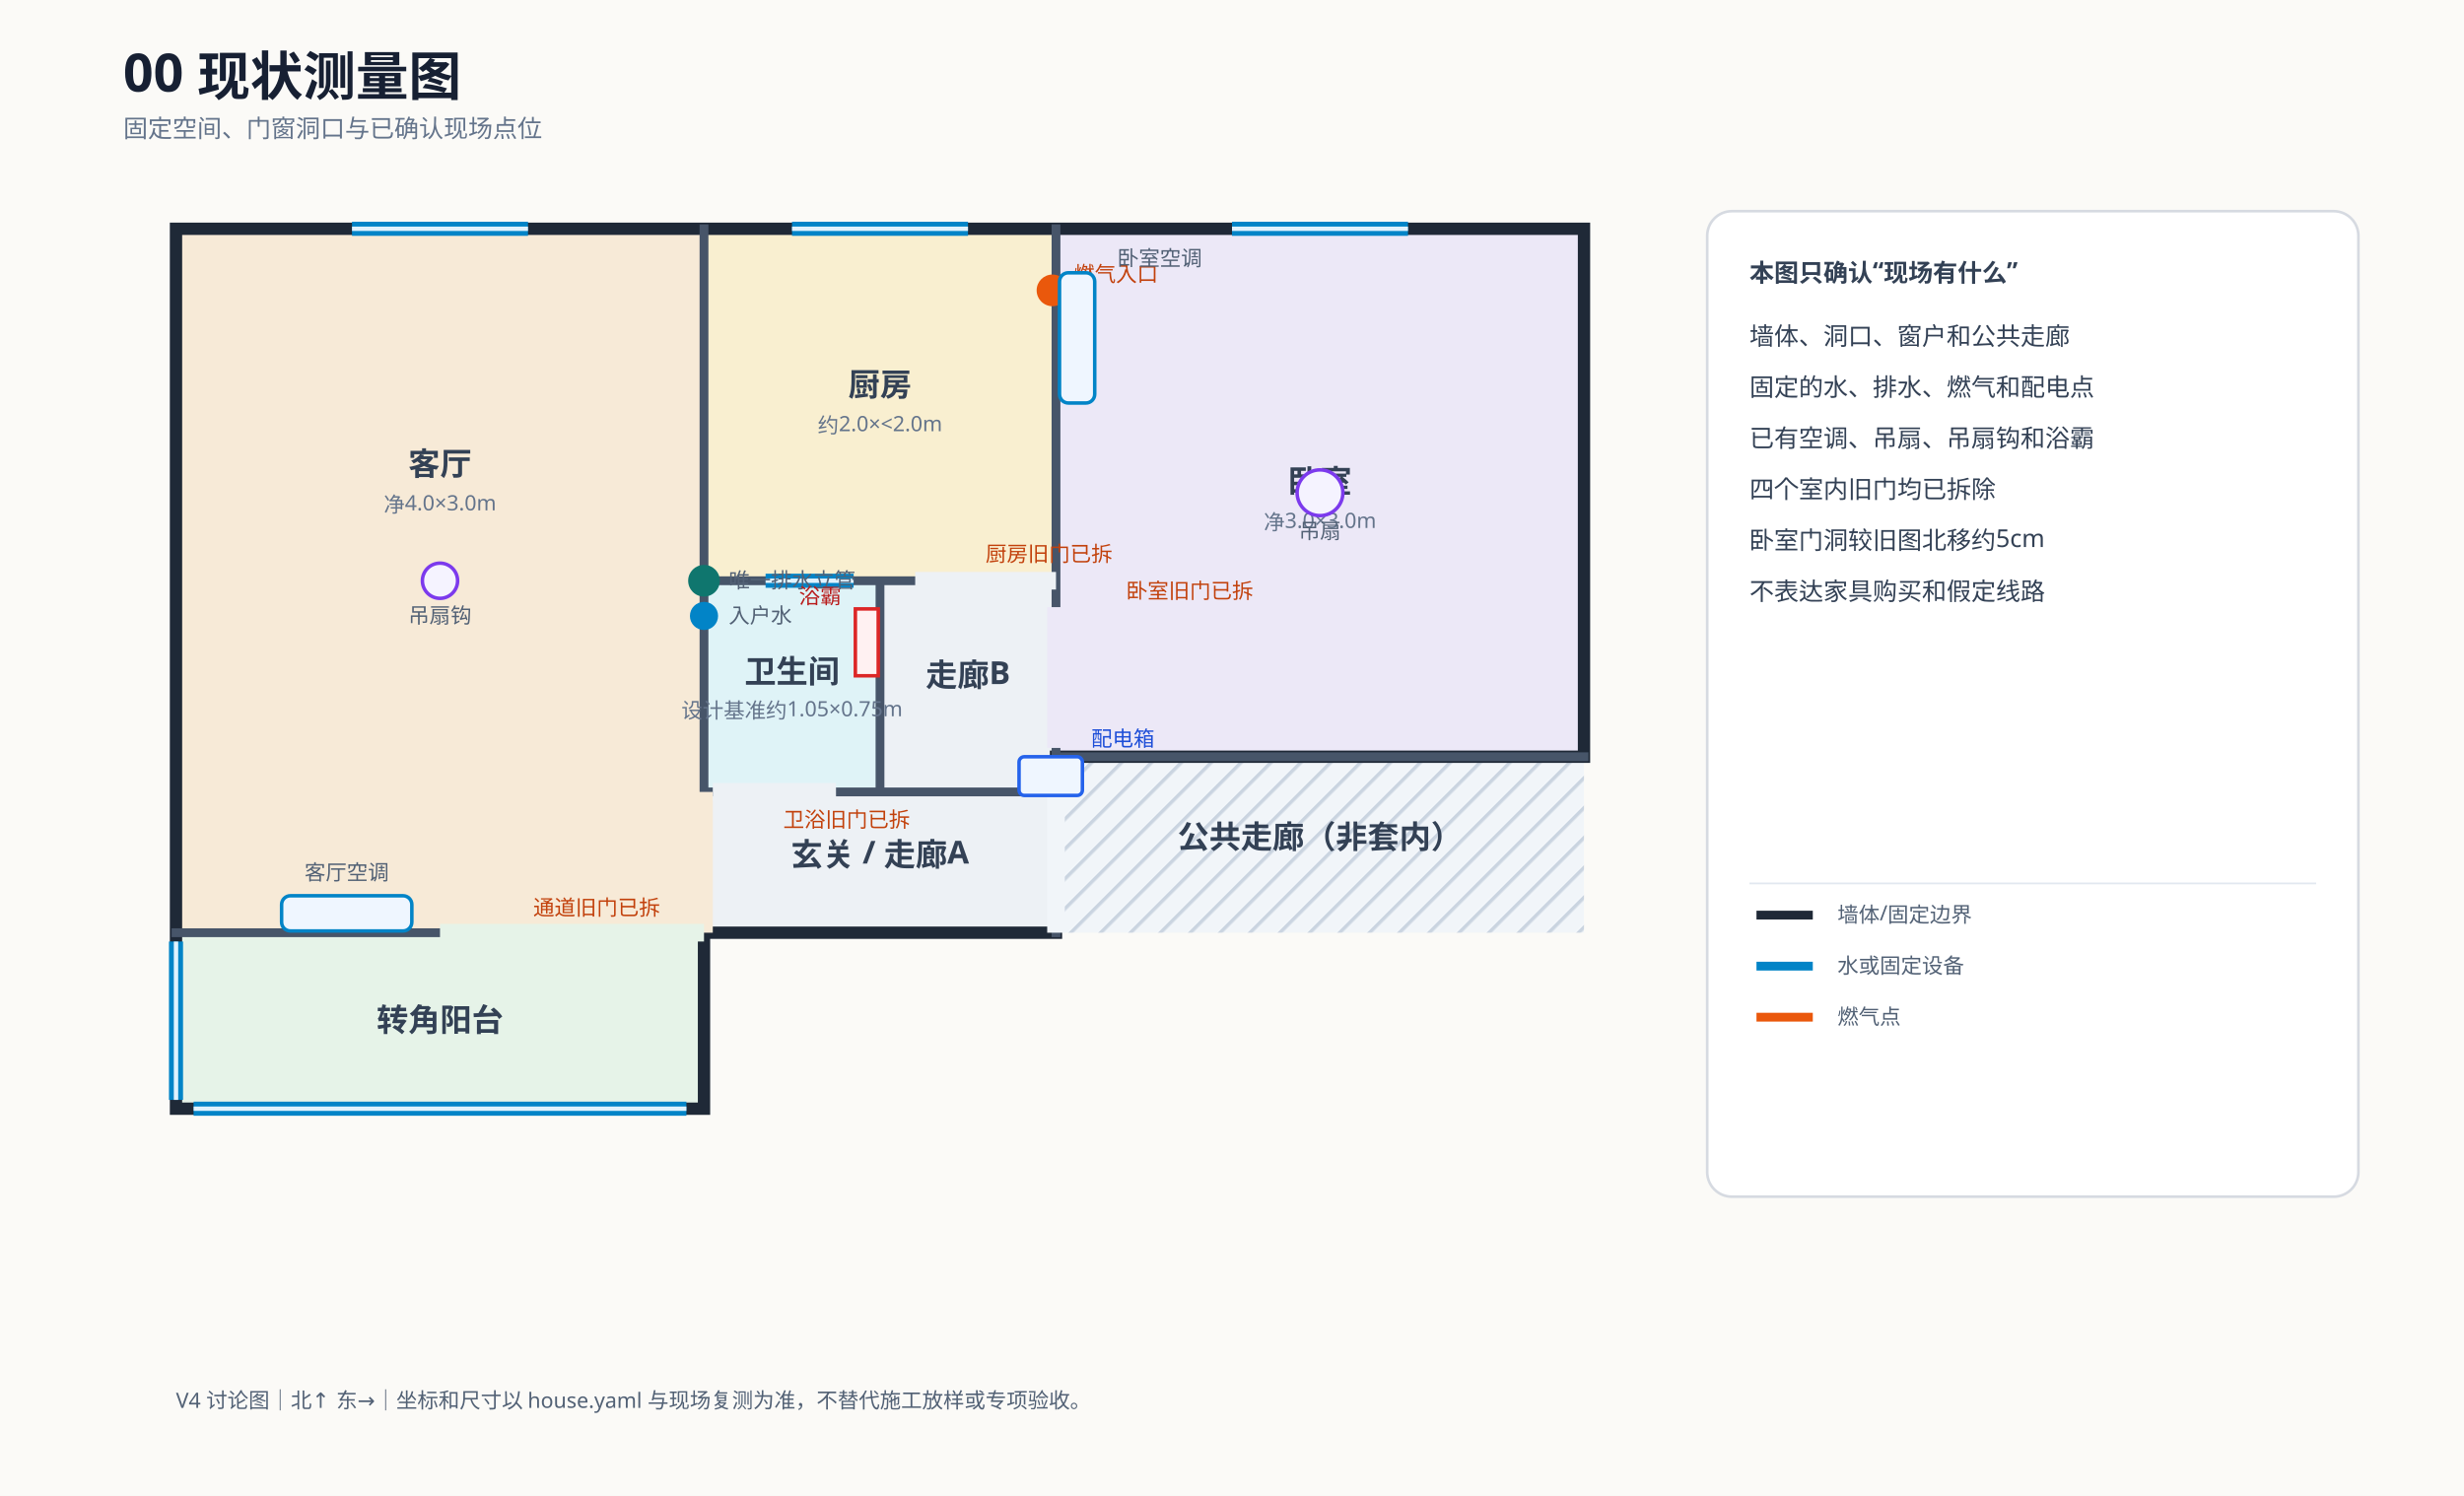
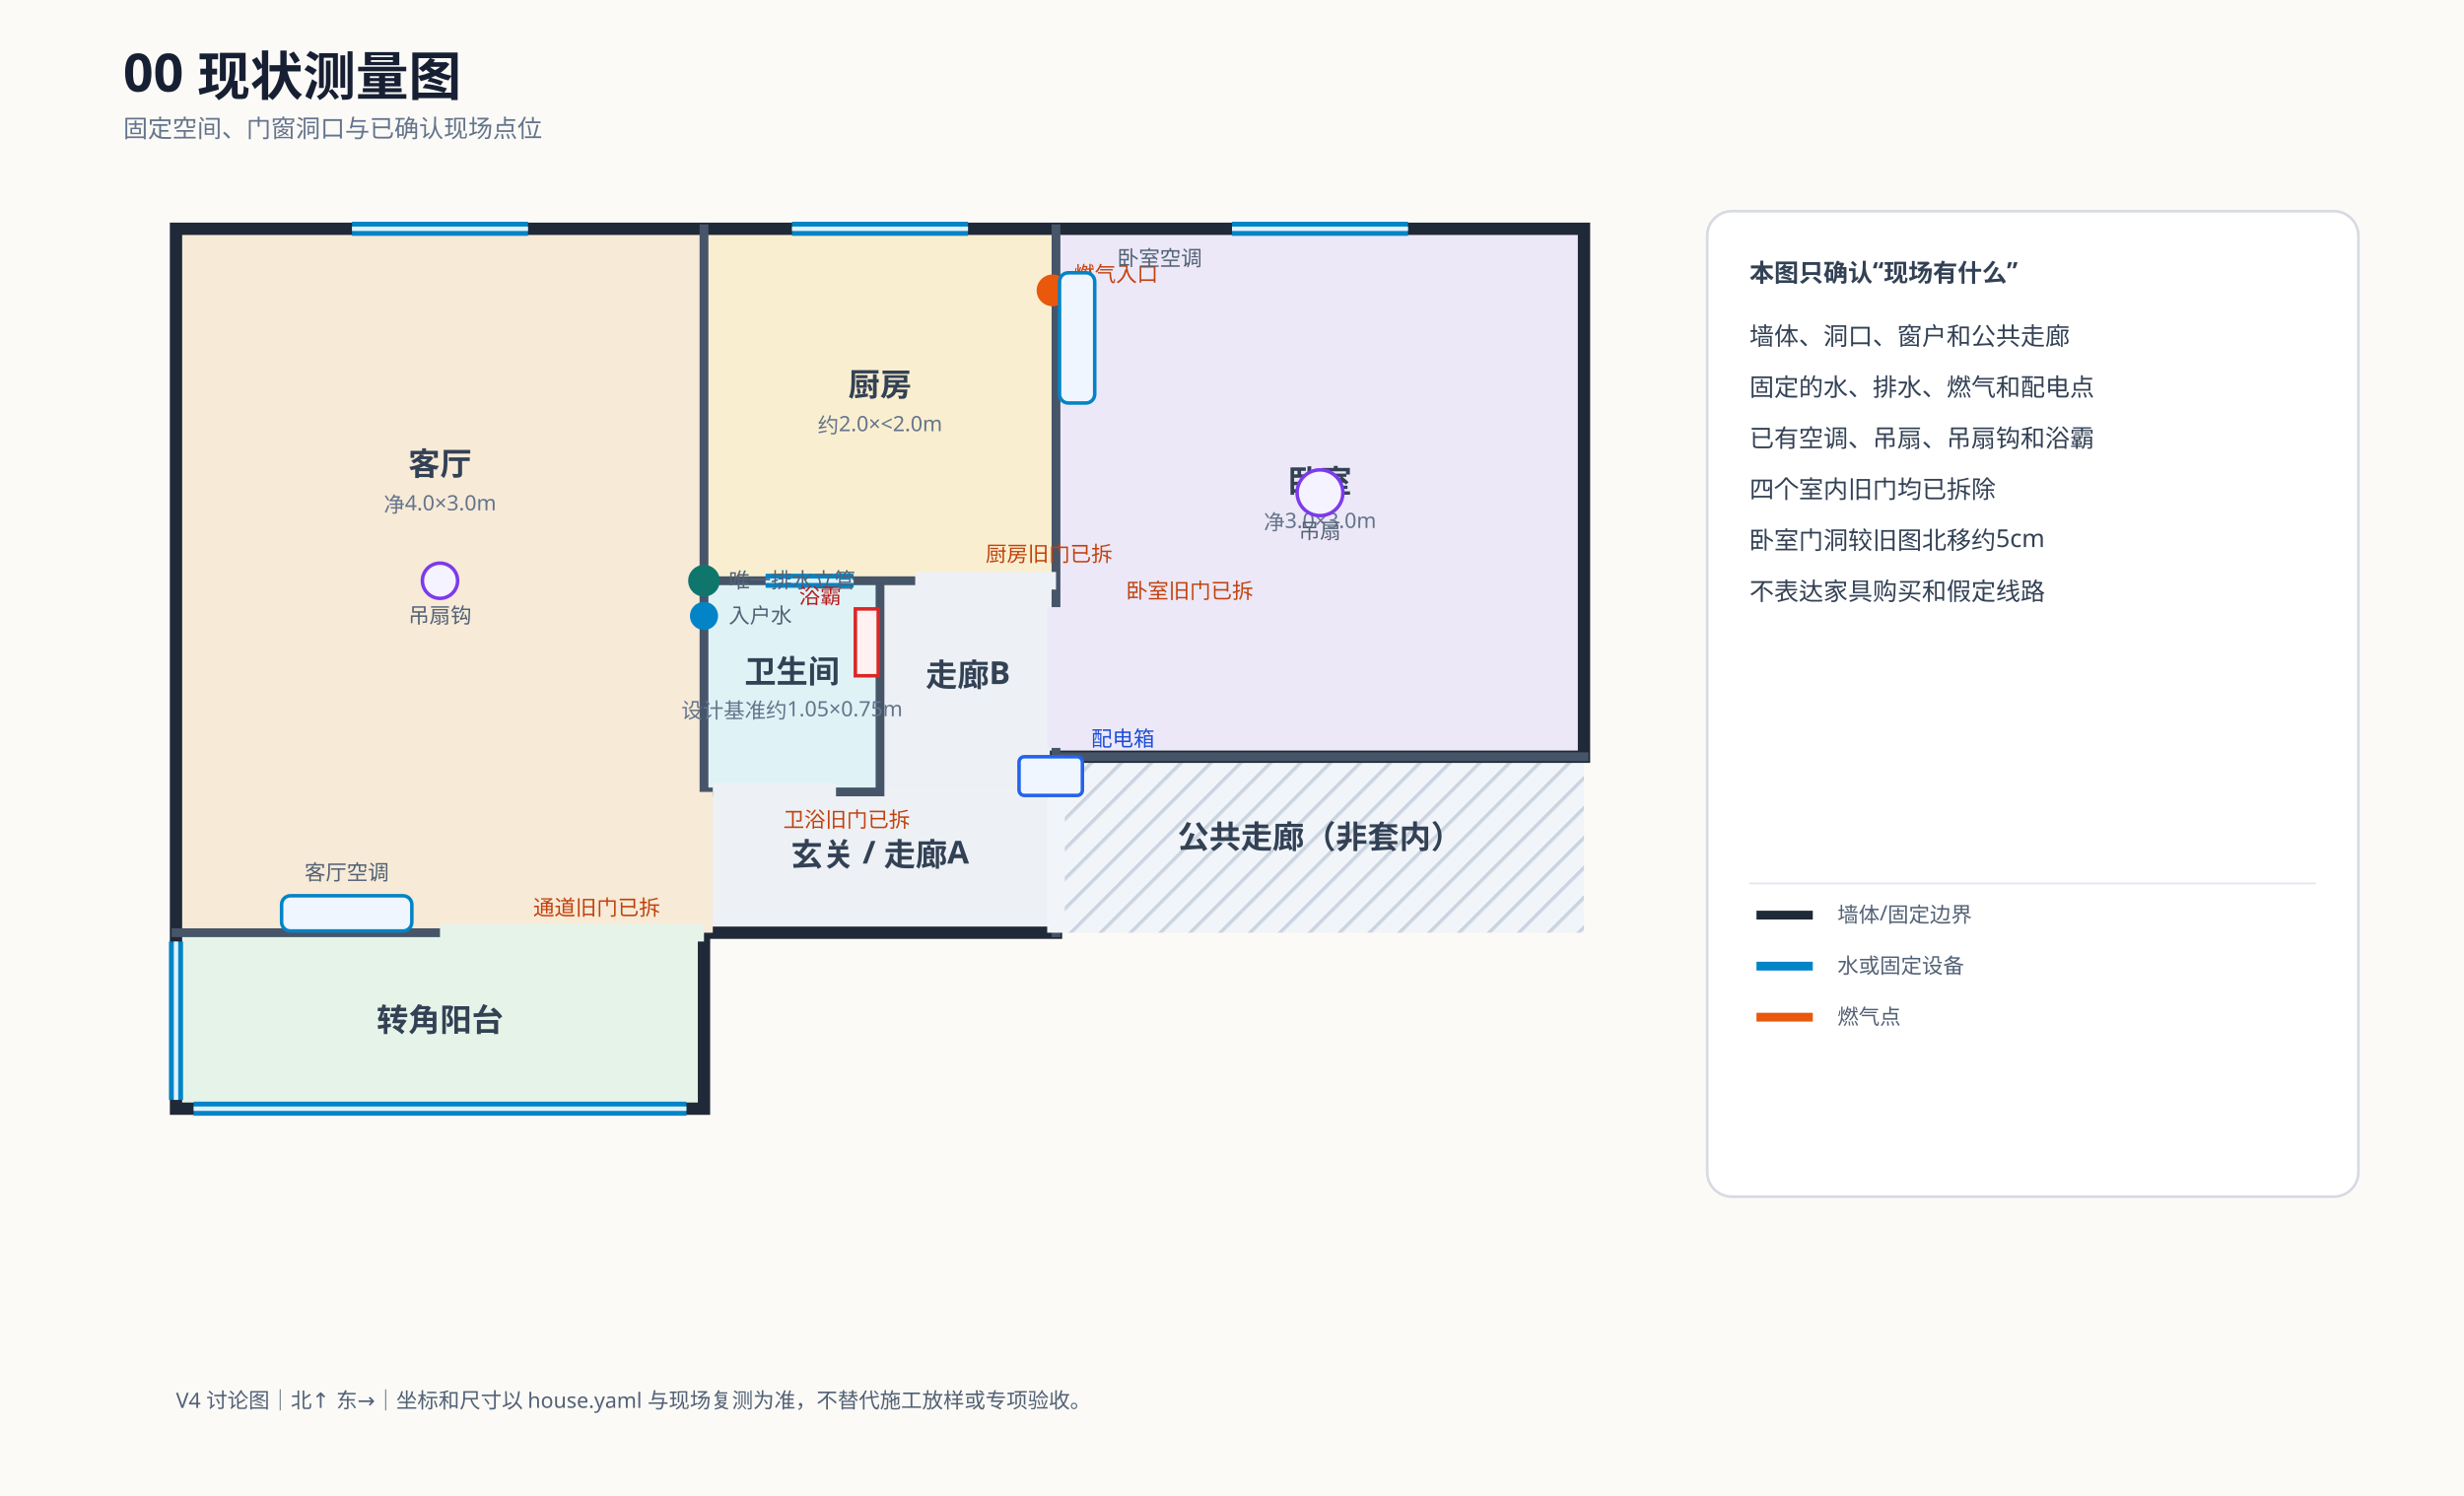
<svg xmlns="http://www.w3.org/2000/svg" width="1400" height="850" viewBox="0 0 1400 850" data-diagram-role="existing-survey" role="img">
  <defs>
    <pattern id="hatch" width="12" height="12" patternUnits="userSpaceOnUse" patternTransform="rotate(45)">
      <rect width="12" height="12" fill="#f1f5f9" />
      <line y2="12" stroke="#cbd5e1" stroke-width="4" />
    </pattern>
    <pattern id="danger" width="10" height="10" patternUnits="userSpaceOnUse" patternTransform="rotate(45)">
      <rect width="10" height="10" fill="#fff1f2" />
      <line y2="10" stroke="#fecaca" stroke-width="3" />
    </pattern>
    <marker id="arrow" markerWidth="8" markerHeight="8" refX="6" refY="4" orient="auto">
      <path d="M0 0L8 4 0 8z" fill="#334155" />
    </marker>
    <marker id="blue-arrow" markerWidth="8" markerHeight="8" refX="6" refY="4" orient="auto">
      <path d="M0 0L8 4 0 8z" fill="#2563eb" />
    </marker>
    <style>
    text{font-family:"Source Han Sans SC","Heiti SC","Arial Unicode MS",sans-serif}
    .wall{fill:none;stroke:#1f2937;stroke-width:7;stroke-linecap:square;stroke-linejoin:miter}
    .iw{fill:none;stroke:#475569;stroke-width:5;stroke-linecap:square}
    .win{stroke:#0284c7;stroke-width:8}.winc{stroke:#e0f2fe;stroke-width:2.5}
    .title{font-size:30px;font-weight:750;fill:#172033}.subtitle{font-size:14px;fill:#64748b}
    .room{font-size:18px;font-weight:750;fill:#334155;text-anchor:middle}.roomsub{font-size:12px;fill:#64748b;text-anchor:middle}
    .note{font-size:14px;fill:#334155}.small{font-size:12px;fill:#526175}.micro{font-size:10px;fill:#64748b}
    .panel{fill:#fff;stroke:#d6dae1;stroke-width:1.5}.fixed{fill:#fffdf8;stroke:#64748b;stroke-width:2}
    .planned{fill:#fff7ed;stroke:#f97316;stroke-width:2;stroke-dasharray:7 5}
    .water{fill:none;stroke:#0284c7;stroke-width:4}.hot{fill:none;stroke:#dc2626;stroke-width:4}
    .drain{fill:none;stroke:#0f766e;stroke-width:5}.gas{fill:none;stroke:#ea580c;stroke-width:4}
    .power{fill:none;stroke:#2563eb;stroke-width:3}.network{fill:none;stroke:#7c3aed;stroke-width:3;stroke-dasharray:7 5}
    .danger{fill:#fff1f2;stroke:#dc2626;stroke-width:2}.cat{fill:none;stroke:#16a34a;stroke-width:6;stroke-dasharray:8 5}
    .dim{fill:none;stroke:#64748b;stroke-width:1.5}.dimtext{font-size:12px;fill:#475569;text-anchor:middle}
    .center{text-anchor:middle}.bold{font-weight:700}.orange{fill:#c2410c}.red{fill:#b91c1c}.blue{fill:#1d4ed8}.green{fill:#15803d}.purple{fill:#6d28d9}
  </style>
  </defs>
  <rect width="1400" height="850" fill="#fbfaf7" />
  <text x="70" y="52" class="title">00 现状测量图</text>
  <text x="70" y="78" class="subtitle">固定空间、门窗洞口与已确认现场点位</text>
  <rect x="100" y="130" width="300" height="400" fill="#f7ead7" />
  <rect x="100" y="530" width="300" height="100" fill="#e6f3e8" />
  <rect x="400" y="130" width="200" height="200" fill="#f9efd0" />
  <rect x="400" y="330" width="100" height="120" fill="#dff3f7" />
  <rect x="500" y="330" width="100" height="120" fill="#edf1f5" />
  <rect x="400" y="450" width="200" height="80" fill="#edf1f5" />
  <rect x="600" y="130" width="300" height="300" fill="#ece8f7" />
  <rect x="600" y="430" width="300" height="100" fill="url(#hatch)" />
  <path class="wall" d="M100 130H900V430H600V530H400V630H100Z" />
-   <path class="iw" d="M400 130V450M400 330H520M500 330V450M400 450H405M475 450H600M600 130V345M600 425V530M600 430H900M100 530H250" />
+   <path class="iw" d="M400 130V450M400 330H520M500 330V450M400 450H405M475 450H500M600 130V345M600 425V530M600 430H900M100 530H250" />
+   <g data-connection="hall-a-b-open" />
  <path d="M400 450V530" stroke="#f7ead7" stroke-width="10" />
  <path d="M520 330H600" stroke="#edf1f5" stroke-width="10" />
  <path d="M405 450H475" stroke="#edf1f5" stroke-width="10" />
  <path d="M600 345V425" stroke="#ece8f7" stroke-width="10" />
  <path d="M600 450V530" stroke="#f1f5f9" stroke-width="10" />
  <path d="M250 530H400" stroke="#e6f3e8" stroke-width="10" />
  <path class="win" d="M200 130H300M450 130H550M700 130H800M100 535V625M110 630H390M435 330H485" />
  <path class="winc" d="M200 130H300M450 130H550M700 130H800M100 535V625M110 630H390M435 330H485" />
  <text x="250" y="270" class="room">客厅</text>
  <text x="250" y="291" class="roomsub">净4.0×3.0m</text>
  <text x="500" y="225" class="room">厨房</text>
  <text x="500" y="246" class="roomsub">约2.0×&lt;2.0m</text>
  <text x="450" y="388" class="room">卫生间</text>
  <text x="450" y="408" class="roomsub">设计基准约1.05×0.75m</text>
  <text x="750" y="280" class="room">卧室</text>
  <text x="750" y="301" class="roomsub">净3.0×3.0m</text>
  <text x="550" y="390" class="room">走廊B</text>
  <text x="500" y="492" class="room">玄关 / 走廊A</text>
  <text x="250" y="586" class="room">转角阳台</text>
  <text x="750" y="482" class="room">公共走廊（非套内）</text>
  <circle cx="400" cy="330" r="9" fill="#0f766e" />
  <text x="414" y="334" class="small">唯一排水立管</text>
  <circle cx="400" cy="350" r="8" fill="#0284c7" />
  <text x="414" y="354" class="small">入户水</text>
  <circle cx="598" cy="165" r="9" fill="#ea580c" />
  <text x="610" y="160" class="small orange">燃气入口</text>
  <rect x="579" y="430" width="36" height="22" rx="3" fill="#eff6ff" stroke="#2563eb" stroke-width="2" />
  <text x="620" y="424" class="small blue">配电箱</text>
  <rect x="160" y="509" width="74" height="20" rx="5" fill="#eff6ff" stroke="#0284c7" stroke-width="2" />
  <text x="197" y="500" class="small center">客厅空调</text>
  <rect x="602" y="155" width="20" height="74" rx="5" fill="#eff6ff" stroke="#0284c7" stroke-width="2" />
  <text x="635" y="151" class="small">卧室空调</text>
  <circle cx="750" cy="280" r="13" fill="#f5f3ff" stroke="#7c3aed" stroke-width="2" />
  <text x="750" y="306" class="small center">吊扇</text>
  <circle cx="250" cy="330" r="10" fill="#f5f3ff" stroke="#7c3aed" stroke-width="2" />
  <text x="250" y="354" class="small center">吊扇钩</text>
  <rect x="486" y="346" width="13" height="38" class="danger" />
  <text x="478" y="343" class="small red" text-anchor="end">浴霸</text>
  <text x="560" y="319" class="small orange">厨房旧门已拆</text>
  <text x="445" y="470" class="small orange">卫浴旧门已拆</text>
  <text x="640" y="340" class="small orange">卧室旧门已拆</text>
  <text x="375" y="520" class="small orange" text-anchor="end">通道旧门已拆</text>
  <rect x="970" y="120" width="370" height="560" rx="14" class="panel" />
  <text x="994" y="160" class="note bold">本图只确认“现场有什么”</text>
  <text x="994" y="196" class="note">墙体、洞口、窗户和公共走廊</text>
  <text x="994" y="225" class="note">固定的水、排水、燃气和配电点</text>
  <text x="994" y="254" class="note">已有空调、吊扇、吊扇钩和浴霸</text>
  <text x="994" y="283" class="note">四个室内旧门均已拆除</text>
  <text x="994" y="312" class="note">卧室门洞较旧图北移约5cm</text>
  <text x="994" y="341" class="note">不表达家具购买和假定线路</text>
  <line x1="994" y1="502" x2="1316" y2="502" stroke="#e2e8f0" />
  <line x1="998" y1="520" x2="1030" y2="520" stroke="#1f2937" stroke-width="5" />
  <text x="1044" y="524" class="small">墙体/固定边界</text>
  <line x1="998" y1="549" x2="1030" y2="549" stroke="#0284c7" stroke-width="5" />
  <text x="1044" y="553" class="small">水或固定设备</text>
  <line x1="998" y1="578" x2="1030" y2="578" stroke="#ea580c" stroke-width="5" />
  <text x="1044" y="582" class="small">燃气点</text>
  <text x="100" y="800" class="small">V4 讨论图｜北↑ 东→｜坐标和尺寸以 house.yaml 与现场复测为准，不替代施工放样或专项验收。</text>
</svg>
